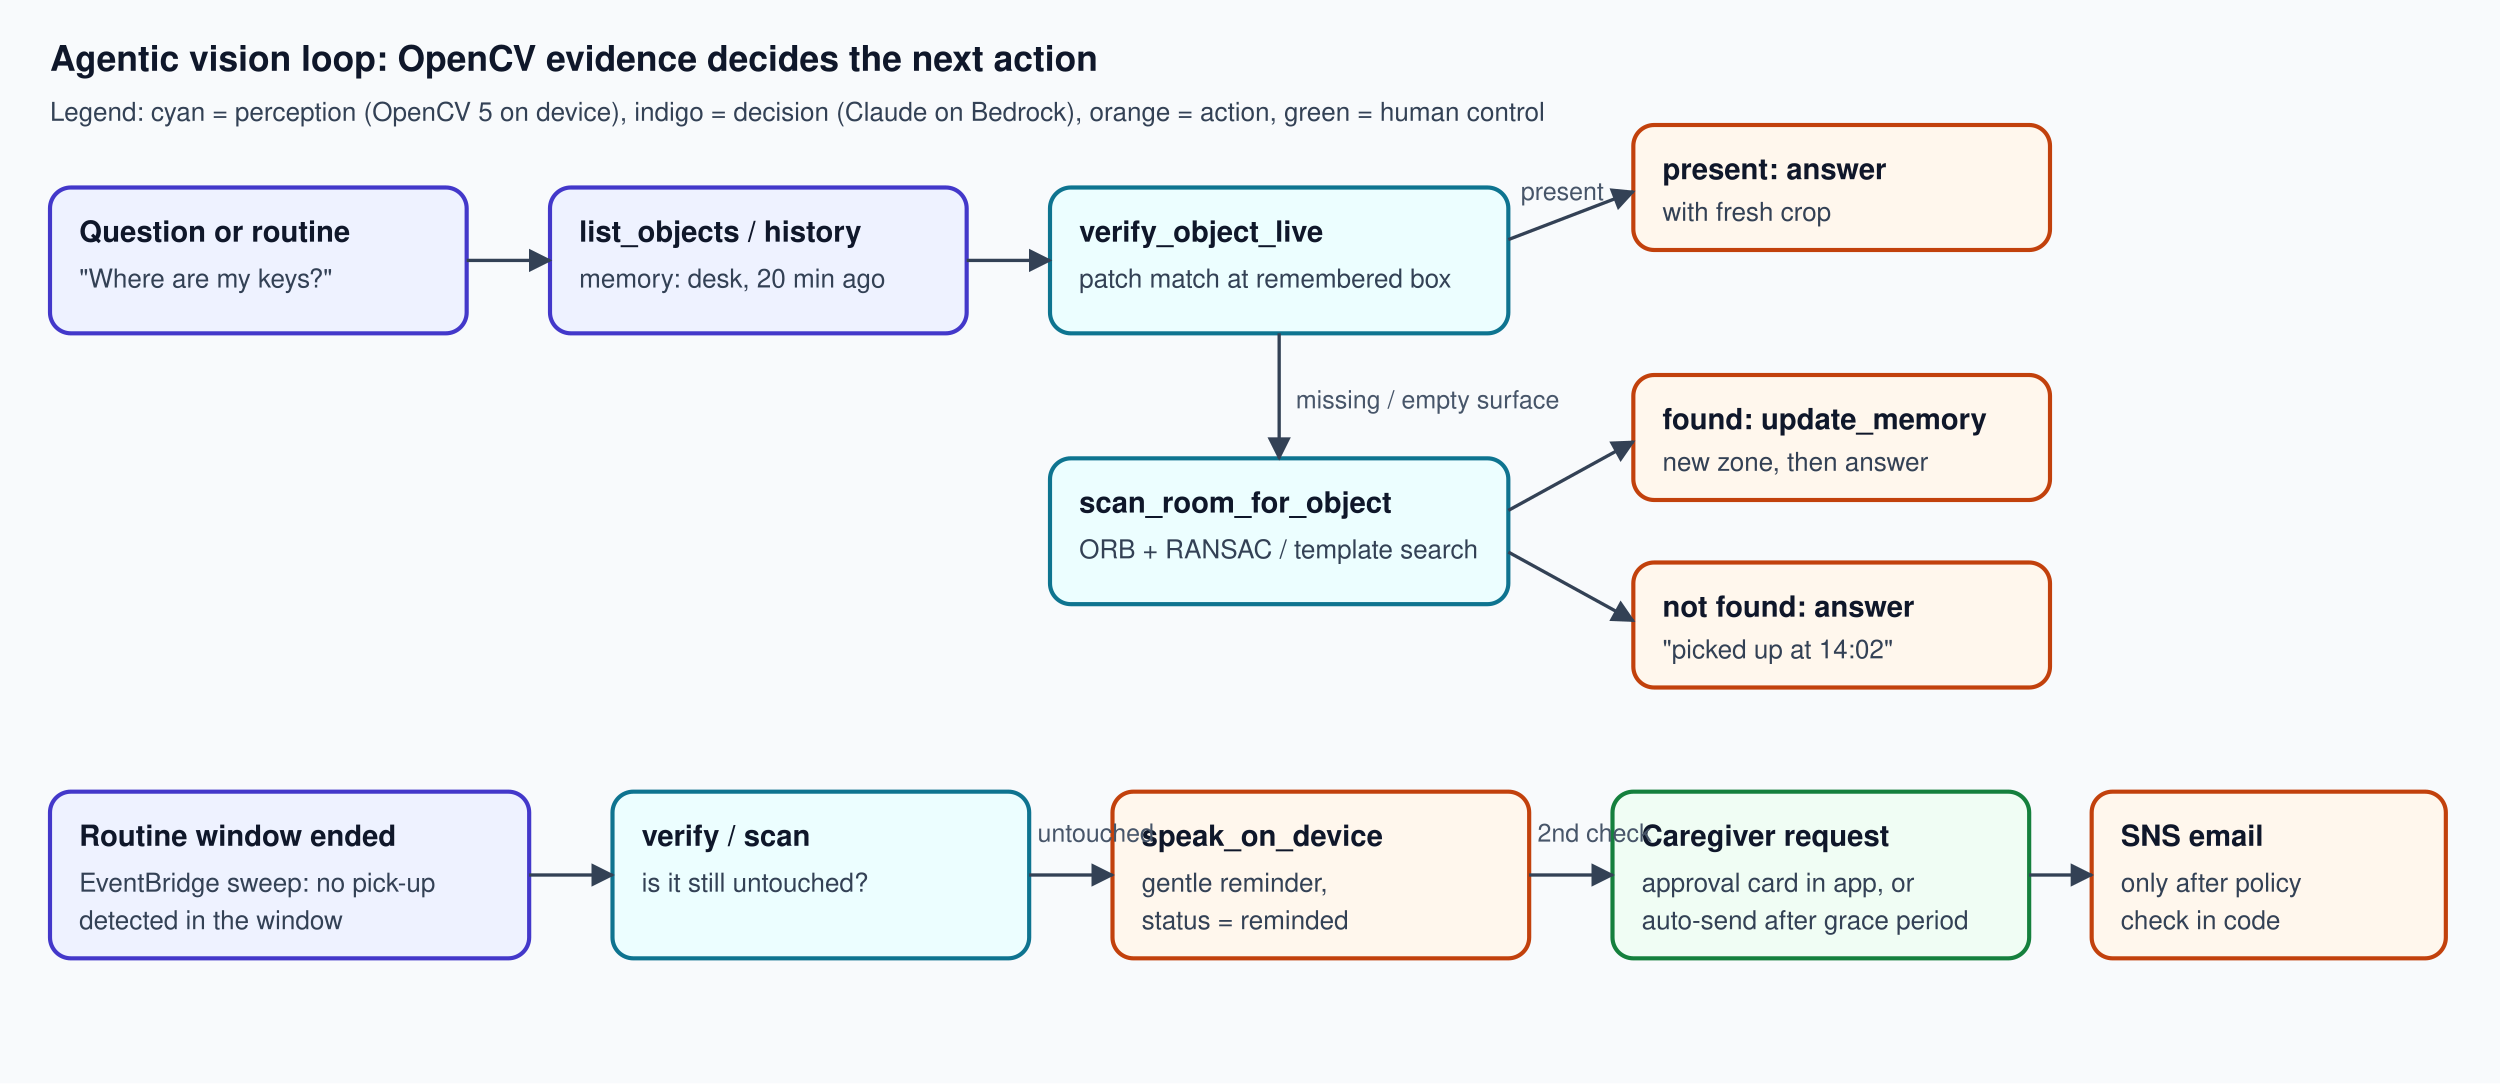
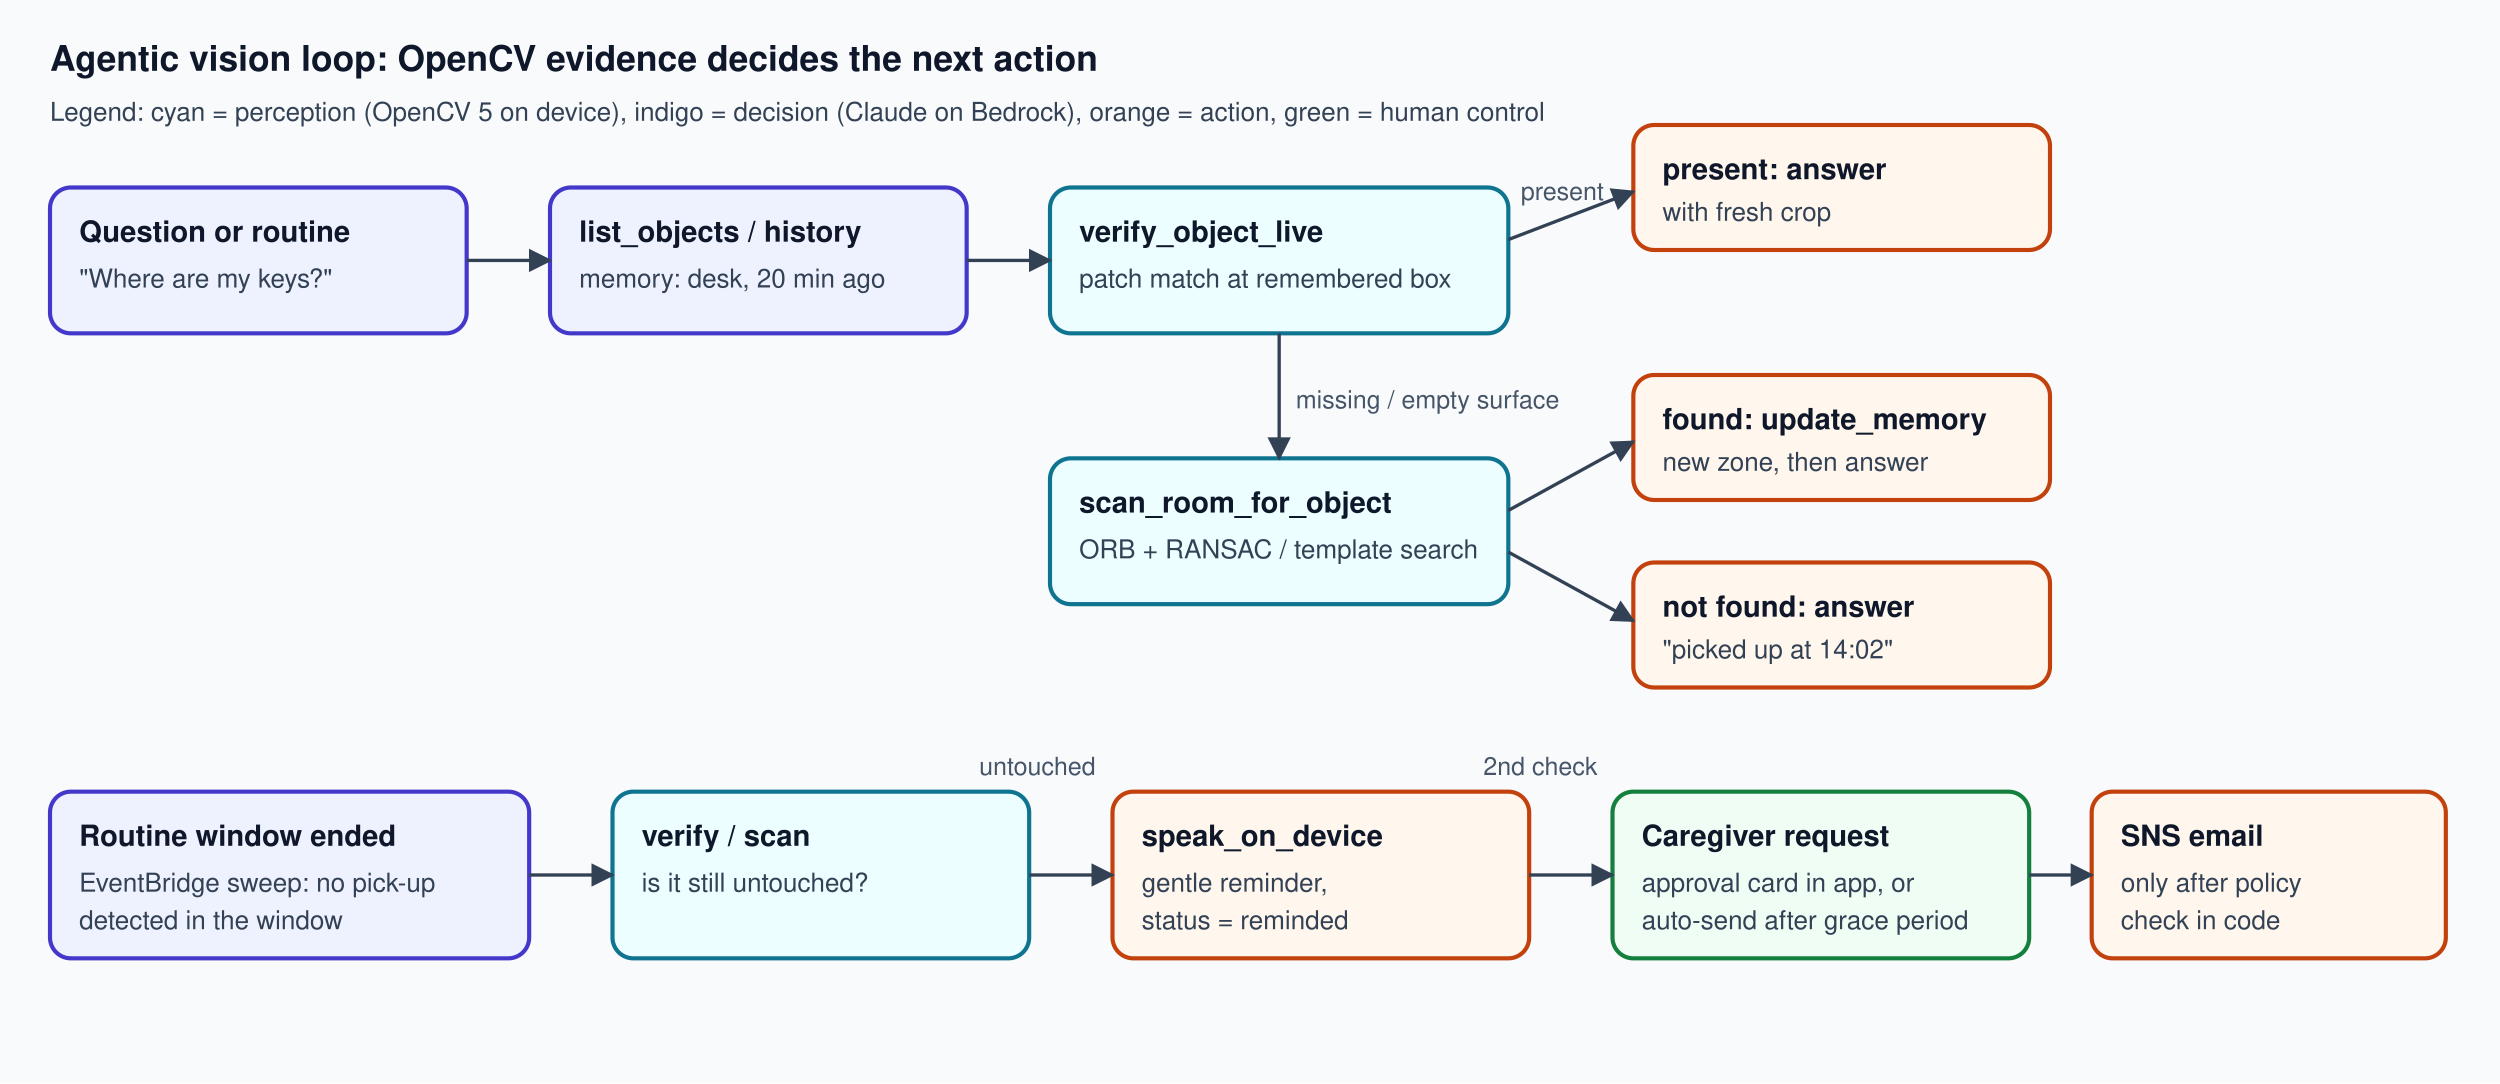
<svg xmlns="http://www.w3.org/2000/svg" viewBox="0 0 1200 520" font-family="Segoe UI, Helvetica, Arial, sans-serif" font-size="14">
  <defs>
    <marker id="a" viewBox="0 0 10 10" refX="9" refY="5" markerWidth="7" markerHeight="7" orient="auto-start-reverse">
      <path d="M0,0 L10,5 L0,10 z" fill="#334155" />
    </marker>
    <style>
      .p{fill:#ecfeff;stroke:#0e7490;stroke-width:2}
      .d{fill:#eef2ff;stroke:#4338ca;stroke-width:2}
      .x{fill:#fff7ed;stroke:#c2410c;stroke-width:2}
      .h{fill:#f0fdf4;stroke:#15803d;stroke-width:2}
      .t{font-weight:600;fill:#0f172a}
      .s{fill:#334155;font-size:12.5px}
      .l{stroke:#334155;stroke-width:1.6;fill:none;marker-end:url(#a)}
      .lab{fill:#475569;font-size:12px}
    </style>
  </defs>
  <rect width="1200" height="520" fill="#f8fafc" />
  <text x="24" y="34" font-weight="700" font-size="17" fill="#0f172a">Agentic vision loop: OpenCV evidence decides the next action</text>
  <text x="24" y="58" class="s">Legend: cyan = perception (OpenCV 5 on device), indigo = decision (Claude on Bedrock), orange = action, green = human control</text>
  <rect x="24" y="90" width="200" height="70" rx="10" class="d" />
  <text x="38" y="116" class="t">Question or routine</text>
  <text x="38" y="138" class="s">"Where are my keys?"</text>
  <rect x="264" y="90" width="200" height="70" rx="10" class="d" />
  <text x="278" y="116" class="t">list_objects / history</text>
  <text x="278" y="138" class="s">memory: desk, 20 min ago</text>
  <rect x="504" y="90" width="220" height="70" rx="10" class="p" />
  <text x="518" y="116" class="t">verify_object_live</text>
  <text x="518" y="138" class="s">patch match at remembered box</text>
  <rect x="784" y="60" width="200" height="60" rx="10" class="x" />
  <text x="798" y="86" class="t">present: answer</text>
  <text x="798" y="106" class="s">with fresh crop</text>
  <rect x="504" y="220" width="220" height="70" rx="10" class="p" />
  <text x="518" y="246" class="t">scan_room_for_object</text>
  <text x="518" y="268" class="s">ORB + RANSAC / template search</text>
  <rect x="784" y="180" width="200" height="60" rx="10" class="x" />
  <text x="798" y="206" class="t">found: update_memory</text>
  <text x="798" y="226" class="s">new zone, then answer</text>
  <rect x="784" y="270" width="200" height="60" rx="10" class="x" />
  <text x="798" y="296" class="t">not found: answer</text>
  <text x="798" y="316" class="s">"picked up at 14:02"</text>
  <rect x="24" y="380" width="230" height="80" rx="10" class="d" />
  <text x="38" y="406" class="t">Routine window ended</text>
  <text x="38" y="428" class="s">EventBridge sweep: no pick-up</text>
  <text x="38" y="446" class="s">detected in the window</text>
  <rect x="294" y="380" width="200" height="80" rx="10" class="p" />
  <text x="308" y="406" class="t">verify / scan</text>
  <text x="308" y="428" class="s">is it still untouched?</text>
  <rect x="534" y="380" width="200" height="80" rx="10" class="x" />
  <text x="548" y="406" class="t">speak_on_device</text>
  <text x="548" y="428" class="s">gentle reminder,</text>
  <text x="548" y="446" class="s">status = reminded</text>
  <rect x="774" y="380" width="200" height="80" rx="10" class="h" />
  <text x="788" y="406" class="t">Caregiver request</text>
  <text x="788" y="428" class="s">approval card in app, or</text>
  <text x="788" y="446" class="s">auto-send after grace period</text>
  <rect x="1004" y="380" width="170" height="80" rx="10" class="x" />
  <text x="1018" y="406" class="t">SNS email</text>
  <text x="1018" y="428" class="s">only after policy</text>
  <text x="1018" y="446" class="s">check in code</text>
  <path class="l" d="M224,125 L264,125" />
  <path class="l" d="M464,125 L504,125" />
  <path class="l" d="M724,115 L784,92" />
  <text x="730" y="96" class="lab">present</text>
  <path class="l" d="M614,160 L614,220" />
  <text x="622" y="196" class="lab">missing / empty surface</text>
  <path class="l" d="M724,245 L784,212" />
  <path class="l" d="M724,265 L784,298" />
  <path class="l" d="M254,420 L294,420" />
  <path class="l" d="M494,420 L534,420" />
-   <text x="498" y="404" class="lab">untouched</text>
+   <text x="470" y="372" class="lab">untouched</text>
  <path class="l" d="M734,420 L774,420" />
-   <text x="738" y="404" class="lab">2nd check</text>
+   <text x="712" y="372" class="lab">2nd check</text>
  <path class="l" d="M974,420 L1004,420" />
</svg>
